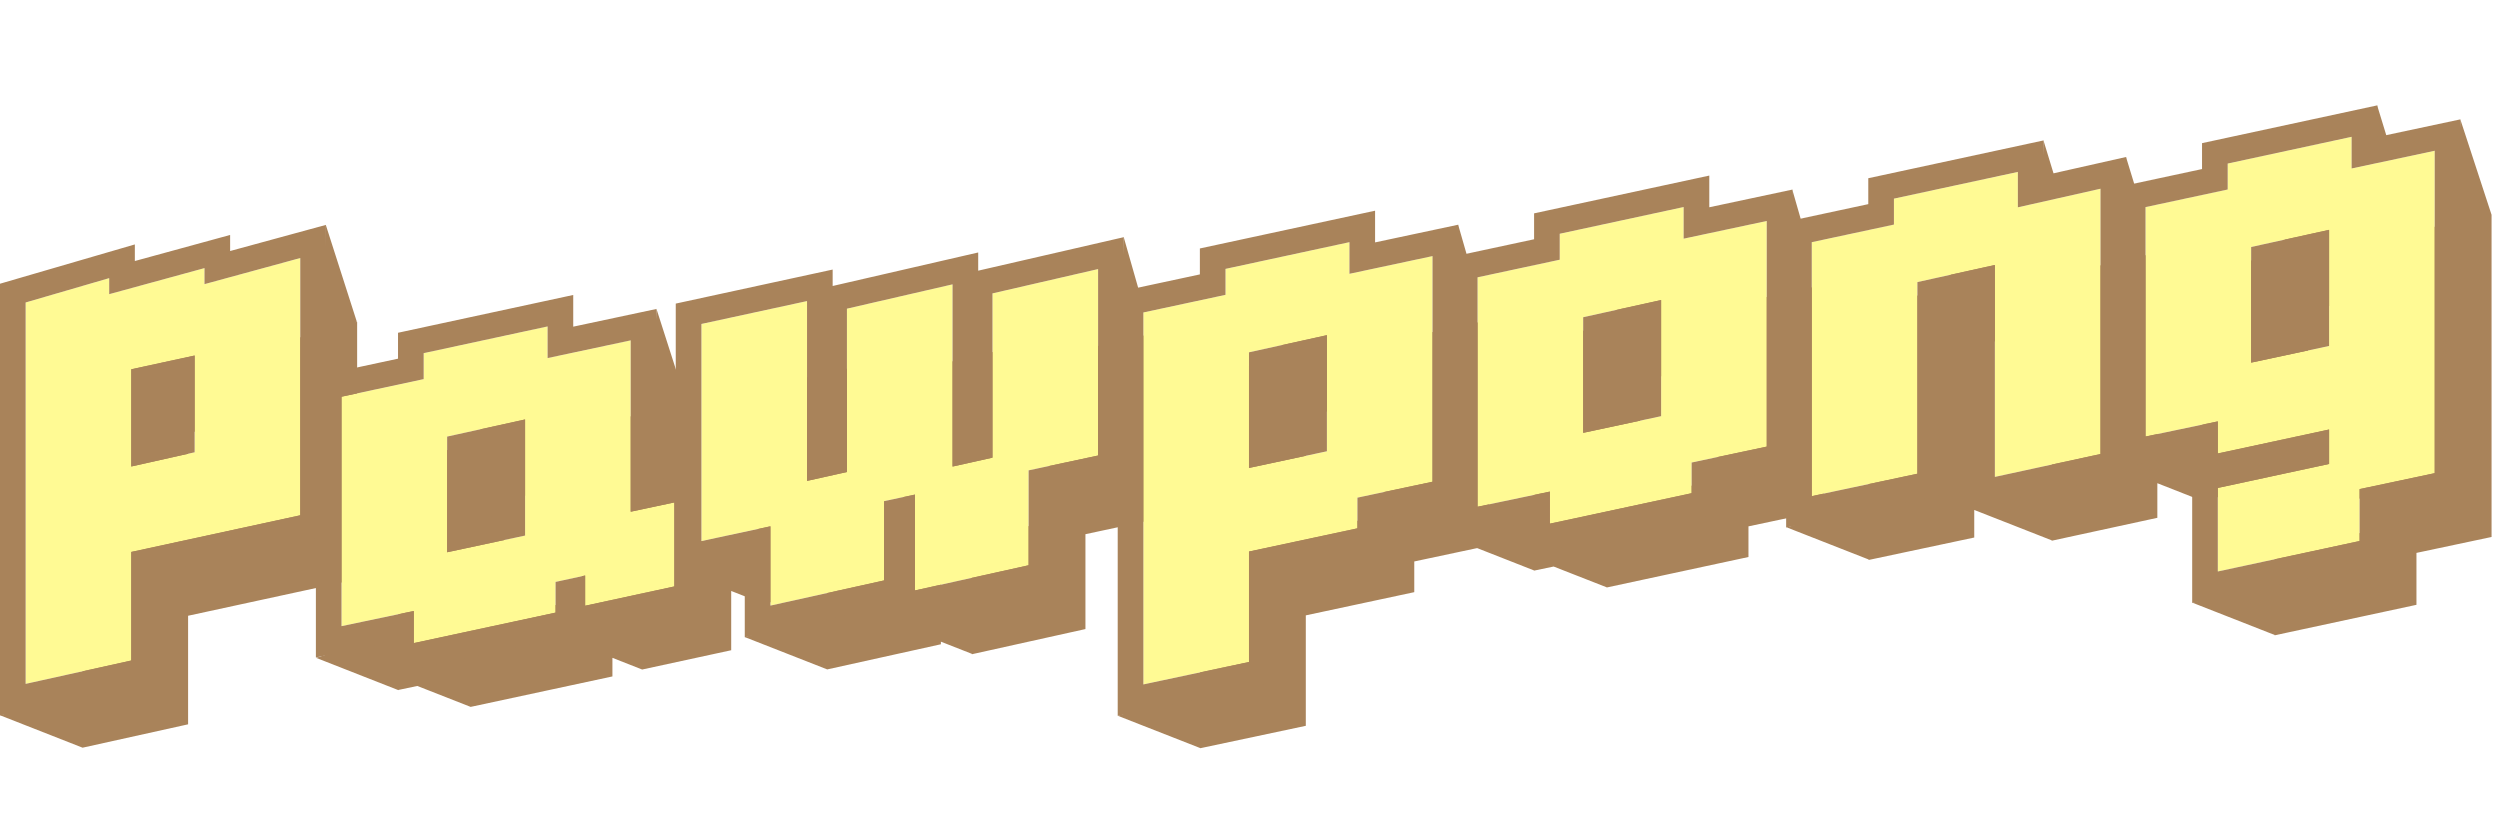
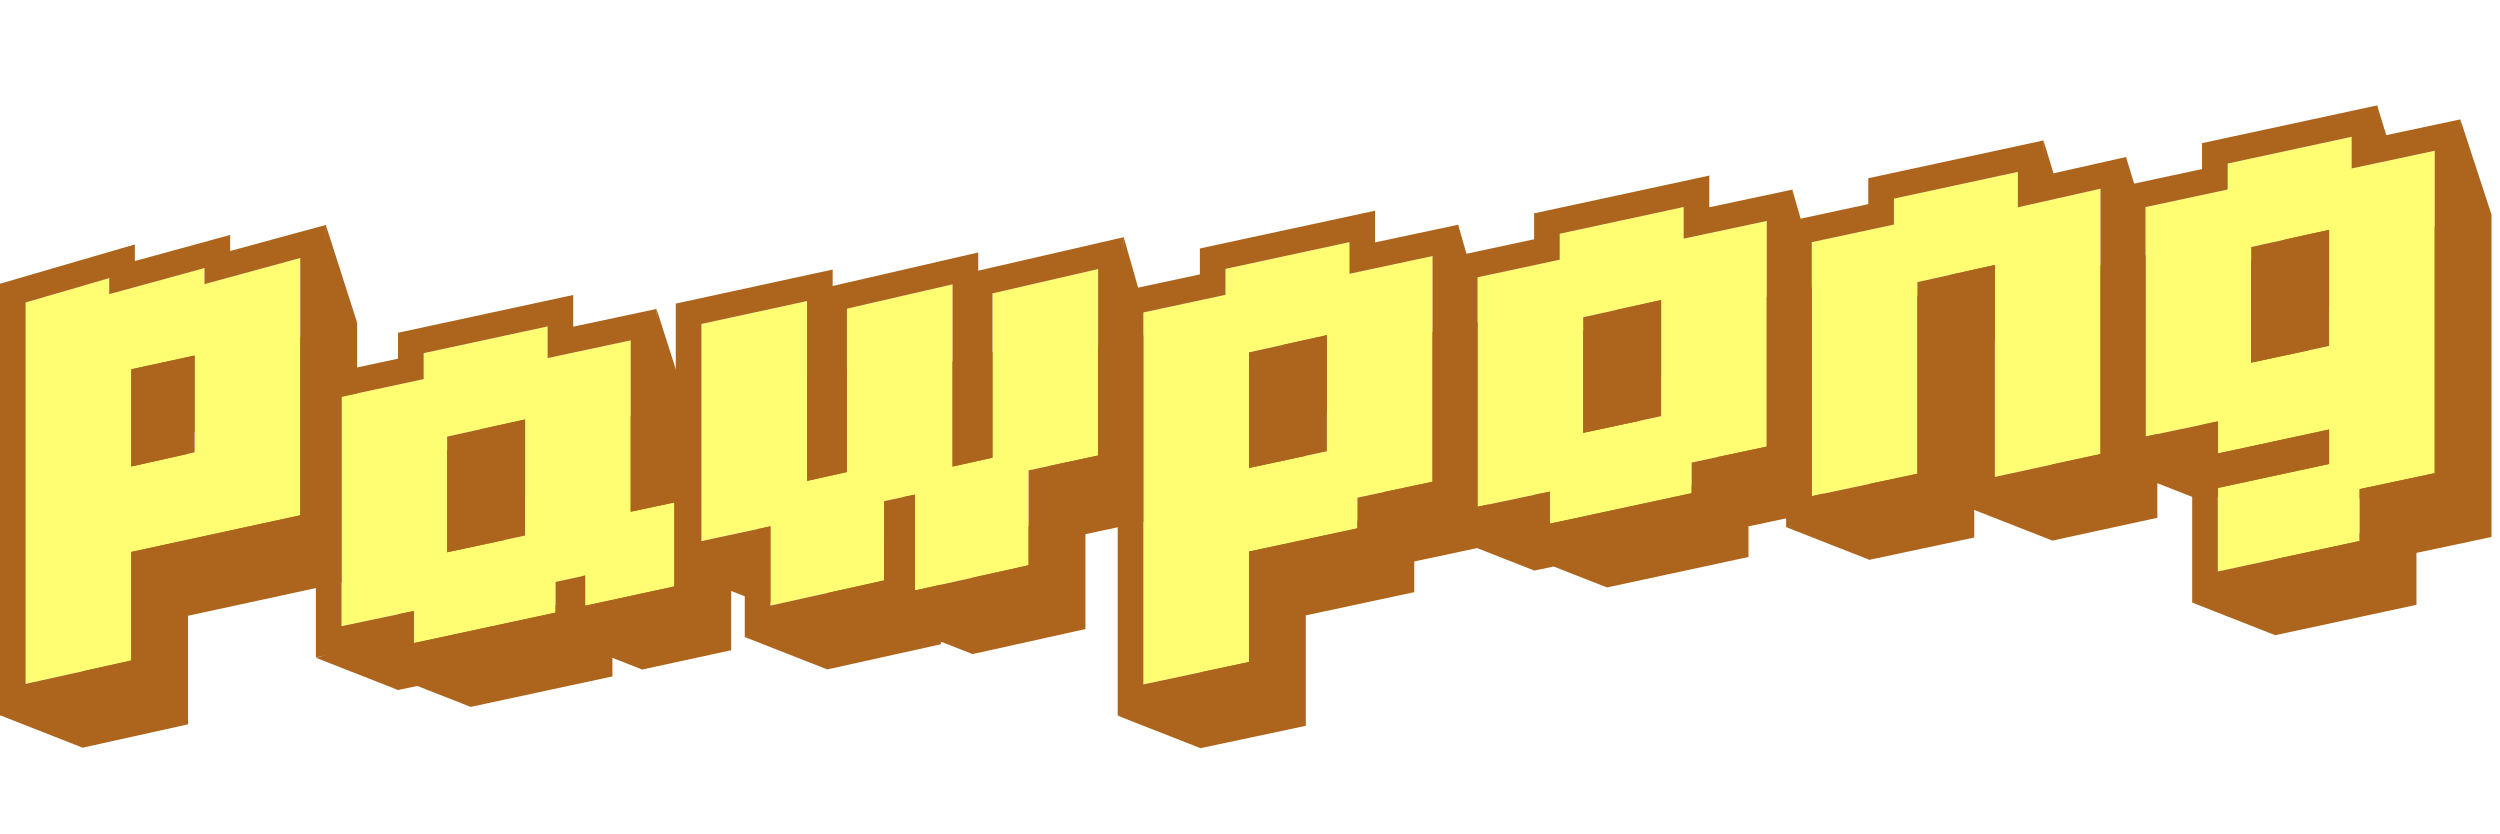
<svg xmlns="http://www.w3.org/2000/svg" width="96" height="32" viewBox="0 0 96 32" fill="none">
-   <path d="M69.545 9.79L68.844 11.187L70.026 10.936V19.6L67.141 20.212V21.389L61.697 22.56V22.553L59.66 21.755L58.927 21.908V21.913L56.722 21.047L54.308 21.56V22.739L50.143 23.63V27.871L46.088 28.732V28.726L42.924 27.486L46.088 26.495V14.449L49.242 13.773V12.776L54.002 11.75V12.964L55.846 12.571L55.991 8.623L56.714 11.139L56.014 12.536L57.192 12.285V20.224L58.922 19.682V13.1L62.076 12.425V11.427L66.836 10.401V11.616L68.677 11.223L68.822 7.273L69.545 9.79ZM13.702 12.354L13.643 12.378L13.714 12.359V22.238L7.223 23.645V27.814L3.168 28.712V28.71L0.005 27.468L3.168 26.478V14.066L6.377 13.13V13.747L10.036 12.746V13.362L12.359 12.727L12.511 8.638L13.702 12.354ZM43.935 11.854L43.189 13.05L44.349 12.783V19.942L41.681 20.513V24.156L37.319 25.123V25.107L36.13 24.64V24.74L31.767 25.705V25.706L28.603 24.465L31.766 23.473V22.661L29.117 23.229V21.92L28.994 23.052L28.078 22.693V24.969L24.653 25.711V25.697L24.652 25.707L23.517 25.261V25.975L18.076 27.144V27.146L16.025 26.341L15.302 26.493V26.503L12.137 25.261L15.297 24.272V17.685L18.452 17.009V16.012L23.211 14.986V16.201L25.06 15.806L25.206 11.853L26.383 15.525L26.402 15.521V21.631L29.117 20.782V14.891L33.173 14.011V20.918L34.705 20.576V14.303L38.761 13.37V20.367L40.294 20.024V13.716L43.001 13.092L43.148 9.096L43.935 11.854ZM95.673 8.24H95.676V20.62L92.792 21.231V23.225L87.347 24.396V24.383L84.19 23.144L87.347 22.156V21.187L91.521 20.267V18.944L87.347 19.864V18.631L84.571 19.213V17.475L84.388 19.163L82.842 18.555V19.884L78.786 20.764V20.749L75.811 19.582V20.641L71.755 21.503V21.484L68.615 20.253L71.755 19.269V11.751L74.91 11.075V10.078L79.669 9.052V10.412L82.842 9.698V17.415L84.571 16.874V10.404L87.726 9.728V8.731L92.485 7.706V8.92L94.331 8.526L94.476 4.582L95.673 8.24ZM19.353 19.216V23.657L22.346 23.016V18.557L19.353 19.216ZM36.13 21.695V23.256L37.319 22.884V21.443L36.13 21.695ZM26.402 22.101L26.51 22.078L26.402 22.035V22.101ZM50.143 15.98V20.422L53.136 19.78V15.321L50.143 15.98ZM7.223 16.631V20.364L9.657 19.819V16.102L7.223 16.631ZM75.811 13.283V19.451L78.786 18.52V12.626L75.811 13.283ZM62.977 14.632V19.072L65.969 18.431V13.972L62.977 14.632ZM88.628 11.935V16.377L91.62 15.736V11.276L88.628 11.935ZM82.272 8.099L81.58 8.218L81.638 6.026L82.272 8.099ZM79.1 7.459L78.408 7.577L78.467 5.384L79.1 7.459ZM91.914 6.111L91.222 6.23L91.28 4.038L91.914 6.111Z" fill="#A9835A" style="fill:#A9835A;fill:color(display-p3 0.661 0.513 0.351);fill-opacity:1;" />
-   <path d="M82.388 16.763V7.953L85.543 7.277V6.28L90.302 5.255V6.469L93.493 5.789V18.17L90.609 18.781V20.775L85.164 21.945V18.737L89.437 17.816V16.493L85.164 17.413V16.181L82.388 16.763ZM86.444 13.926L89.437 13.285V8.826L86.444 9.485V13.926Z" fill="#FFFA94" style="fill:#FFFA94;fill:color(display-p3 1 0.98 0.579);fill-opacity:1;" />
-   <path d="M80.659 7.247V17.434L76.603 18.313V10.175L73.628 10.832V18.191L69.572 19.052V9.3L72.727 8.624V7.627L77.486 6.602V7.961L80.659 7.247Z" fill="#FFFA94" style="fill:#FFFA94;fill:color(display-p3 1 0.98 0.579);fill-opacity:1;" />
-   <path d="M56.738 19.459V10.649L59.893 9.973V8.976L64.652 7.95V9.165L67.843 8.485V17.15L64.959 17.761V18.939L59.514 20.109V18.877L56.738 19.459ZM60.794 16.622L63.787 15.981V11.522L60.794 12.181V16.622Z" fill="#FFFA94" style="fill:#FFFA94;fill:color(display-p3 1 0.98 0.579);fill-opacity:1;" />
-   <path d="M43.904 26.282V11.998L47.059 11.322V10.325L51.818 9.299V10.514L55.009 9.834V18.498L52.125 19.11V20.288L47.961 21.179V25.42L43.904 26.282ZM47.961 17.97L50.953 17.33V12.871L47.961 13.53V17.97Z" fill="#FFFA94" style="fill:#FFFA94;fill:color(display-p3 1 0.98 0.579);fill-opacity:1;" />
-   <path d="M26.934 20.779V12.441L30.99 11.561V18.467L32.522 18.125V11.853L36.578 10.919V17.916L38.11 17.574V11.266L42.166 10.332V17.492L39.498 18.062V21.706L35.136 22.672V18.992L33.946 19.244V22.289L29.584 23.255V20.21L26.934 20.779Z" fill="#FFFA94" style="fill:#FFFA94;fill:color(display-p3 1 0.98 0.579);fill-opacity:1;" />
-   <path d="M13.114 24.044V15.234L16.269 14.558V13.561L21.028 12.536V13.75L24.219 13.07V19.65L25.895 19.293V22.519L22.47 23.26V22.1L21.334 22.346V23.524L15.89 24.695V23.462L13.114 24.044ZM17.17 21.207L20.163 20.566V16.107L17.17 16.766V21.207Z" fill="#FFFA94" style="fill:#FFFA94;fill:color(display-p3 1 0.98 0.579);fill-opacity:1;" />
-   <path d="M5.04 25.364L0.984 26.261V11.615L4.193 10.68V11.296L7.853 10.295V10.911L11.53 9.909V19.787L5.04 21.195V25.364ZM5.04 17.914L7.474 17.368V13.652L5.04 14.18V17.914Z" fill="#FFFA94" style="fill:#FFFA94;fill:color(display-p3 1 0.98 0.579);fill-opacity:1;" />
-   <path d="M91.287 5.263L94.477 4.584V18.956L91.593 19.567V21.559L84.18 23.152V17.382L81.643 17.914V18.216L75.618 19.523V11.389L74.613 11.611V18.977L68.588 20.257V17.987L65.943 18.547V19.723L58.53 21.317V20.078L55.754 20.66V19.336L53.109 19.896V21.073L48.945 21.964V26.207L42.92 27.486V18.326L40.483 18.847V22.484L34.152 23.886V23.24L28.599 24.47V21.417L26.88 21.786V23.302L22.319 24.288V24.308L14.906 25.902V24.663L12.13 25.245V20.653L6.025 21.977V26.142L0 27.475V10.895L5.178 9.386V10.023L8.837 9.022V9.639L12.515 8.636V14.367L15.284 13.773V12.778L22.012 11.327V12.544L25.203 11.865V18.444L25.949 18.285V11.658L31.974 10.351V10.982L37.563 9.695V10.394L43.151 9.108V11.164L46.075 10.537V9.541L52.803 8.091V9.308L55.994 8.629V9.813L58.909 9.188V8.193L65.637 6.742V7.959L68.828 7.28V8.464L71.742 7.839V6.844L78.47 5.393V6.742L81.643 6.028V7.117L84.558 6.492V5.497L91.287 4.046V5.263ZM20.163 20.566L17.17 21.206V16.765L20.163 16.107V20.566ZM50.953 17.329L47.961 17.97V13.529L50.953 12.87V17.329ZM63.787 15.981L60.794 16.621V12.181L63.787 11.521V15.981ZM89.437 13.285L86.444 13.925V9.485L89.437 8.826V13.285ZM18.155 17.545V20L19.178 19.781V17.32L18.155 17.545ZM48.945 14.309V16.764L49.969 16.544V14.084L48.945 14.309ZM61.779 12.96V15.415L62.802 15.196V12.735L61.779 12.96ZM87.429 10.264V12.719L88.452 12.5V10.039L87.429 10.264ZM7.474 17.368L5.041 17.913V14.18L7.474 13.652V17.368ZM6.025 14.962V16.696L6.49 16.591V14.861L6.025 14.962ZM16.269 14.558L13.114 15.234V24.044L15.89 23.462V24.694L21.334 23.524V22.346L22.47 22.099V23.26L25.895 22.519V19.293L24.219 19.65V13.07L21.028 13.75V12.535L16.269 13.561V14.558ZM26.934 20.778L29.584 20.21V23.255L33.946 22.289V19.244L35.136 18.992V22.672L39.499 21.706V18.062L42.167 17.492V10.332L38.111 11.266V17.574L36.578 17.916V10.919L32.522 11.853V18.125L30.99 18.467V11.561L26.934 12.44V20.778ZM47.059 11.322L43.905 11.998V26.282L47.961 25.42V21.179L52.125 20.288V19.11L55.009 18.498V9.834L51.819 10.514V9.299L47.059 10.325V11.322ZM59.893 9.973L56.738 10.649V19.459L59.514 18.877V20.109L64.959 18.939V17.761L67.843 17.149V8.485L64.652 9.165V7.95L59.893 8.976V9.973ZM72.727 8.624L69.572 9.3V19.052L73.628 18.191V10.832L76.603 10.175V18.313L80.659 17.434V7.247L77.486 7.961V6.601L72.727 7.627V8.624ZM85.543 7.277L82.388 7.953V16.763L85.164 16.181V17.413L89.437 16.493V17.816L85.164 18.737V21.945L90.609 20.775V18.781L93.493 18.169V5.789L90.302 6.469V5.254L85.543 6.28V7.277ZM0.984 26.261L5.041 25.363V21.194L11.53 19.787V9.908L7.853 10.911V10.295L4.193 11.296V10.68L0.984 11.615V26.261Z" fill="#A9835A" style="fill:#A9835A;fill:color(display-p3 0.661 0.513 0.351);fill-opacity:1;" />
+   <path d="M69.545 9.79L68.844 11.187L70.026 10.936V19.6L67.141 20.212V21.389L61.697 22.56V22.553L59.66 21.755L58.926 21.908V21.913L56.722 21.047L54.308 21.56V22.739L50.143 23.63V27.871L46.088 28.732V28.726L42.924 27.486L46.088 26.495V14.449L49.242 13.773V12.776L54.002 11.75V12.964L55.846 12.571L55.991 8.623L56.714 11.139L56.013 12.536L57.192 12.285V20.224L58.922 19.682V13.1L62.076 12.425V11.427L66.836 10.401V11.616L68.677 11.223L68.822 7.273L69.545 9.79ZM13.702 12.354L13.643 12.378L13.714 12.359V22.238L7.223 23.645V27.814L3.168 28.712V28.71L0.005 27.468L3.168 26.478V14.066L6.377 13.13V13.747L10.036 12.746V13.362L12.359 12.727L12.511 8.638L13.702 12.354ZM43.935 11.854L43.189 13.05L44.349 12.783V19.942L41.681 20.513V24.156L37.319 25.123V25.107L36.13 24.64V24.74L31.767 25.705V25.706L28.603 24.465L31.766 23.473V22.661L29.117 23.229V21.92L28.994 23.052L28.078 22.693V24.969L24.653 25.711V25.697L24.652 25.707L23.517 25.261V25.975L18.076 27.144V27.146L16.025 26.341L15.302 26.493V26.503L12.137 25.261L15.297 24.272V17.685L18.452 17.009V16.012L23.211 14.986V16.201L25.06 15.806L25.206 11.853L26.383 15.525L26.402 15.521V21.631L29.117 20.782V14.891L33.173 14.011V20.918L34.705 20.576V14.303L38.761 13.37V20.367L40.294 20.024V13.716L43.001 13.092L43.148 9.096L43.935 11.854ZM95.673 8.24H95.675V20.62L92.792 21.231V23.225L87.347 24.396V24.383L84.19 23.144L87.347 22.156V21.187L91.521 20.267V18.944L87.347 19.864V18.631L84.571 19.213V17.475L84.388 19.163L82.842 18.555V19.884L78.786 20.764V20.749L75.811 19.582V20.641L71.755 21.503V21.484L68.615 20.253L71.755 19.269V11.751L74.91 11.075V10.078L79.669 9.052V10.412L82.842 9.698V17.415L84.571 16.874V10.404L87.726 9.728V8.731L92.485 7.706V8.92L94.331 8.526L94.476 4.582L95.673 8.24ZM19.353 19.216V23.657L22.346 23.016V18.557L19.353 19.216ZM36.13 21.695V23.256L37.319 22.884V21.443L36.13 21.695ZM26.402 22.101L26.509 22.078L26.402 22.035V22.101ZM50.143 15.98V20.422L53.136 19.78V15.321L50.143 15.98ZM7.223 16.631V20.364L9.657 19.819V16.102L7.223 16.631ZM75.811 13.283V19.451L78.786 18.52V12.626L75.811 13.283ZM62.977 14.632V19.072L65.969 18.431V13.972L62.977 14.632ZM88.628 11.935V16.377L91.62 15.736V11.276L88.628 11.935ZM82.272 8.099L81.58 8.218L81.638 6.026L82.272 8.099ZM79.1 7.459L78.408 7.577L78.467 5.384L79.1 7.459ZM91.914 6.111L91.221 6.23L91.28 4.038L91.914 6.111Z" fill="#AD651D" style="fill:#AD651D;fill:color(display-p3 0.678 0.396 0.114);fill-opacity:1;" />
+   <path d="M82.388 16.763V7.953L85.543 7.277V6.28L90.302 5.255V6.469L93.493 5.789V18.169L90.609 18.781V20.775L85.164 21.945V18.737L89.437 17.816V16.493L85.164 17.413V16.181L82.388 16.763ZM86.444 13.926L89.437 13.285V8.826L86.444 9.485V13.926Z" fill="#FFFE72" style="fill:#FFFE72;fill:color(display-p3 1 0.996 0.447);fill-opacity:1;" />
+   <path d="M80.659 7.247V17.434L76.603 18.313V10.175L73.628 10.832V18.191L69.572 19.052V9.3L72.727 8.624V7.627L77.486 6.602V7.961L80.659 7.247Z" fill="#FFFE72" style="fill:#FFFE72;fill:color(display-p3 1 0.996 0.447);fill-opacity:1;" />
+   <path d="M56.738 19.459V10.649L59.893 9.973V8.976L64.652 7.95V9.165L67.843 8.485V17.149L64.959 17.761V18.939L59.514 20.109V18.877L56.738 19.459ZM60.794 16.622L63.787 15.981V11.522L60.794 12.181V16.622Z" fill="#FFFE72" style="fill:#FFFE72;fill:color(display-p3 1 0.996 0.447);fill-opacity:1;" />
+   <path d="M43.904 26.282V11.998L47.059 11.322V10.325L51.818 9.299V10.514L55.009 9.834V18.498L52.125 19.11V20.288L47.961 21.179V25.42L43.904 26.282ZM47.961 17.97L50.953 17.33V12.87L47.961 13.53V17.97Z" fill="#FFFE72" style="fill:#FFFE72;fill:color(display-p3 1 0.996 0.447);fill-opacity:1;" />
+   <path d="M26.934 20.779V12.441L30.99 11.561V18.467L32.522 18.125V11.853L36.578 10.919V17.916L38.11 17.574V11.266L42.166 10.332V17.492L39.498 18.062V21.706L35.136 22.672V18.992L33.946 19.244V22.289L29.584 23.255V20.21L26.934 20.779Z" fill="#FFFE72" style="fill:#FFFE72;fill:color(display-p3 1 0.996 0.447);fill-opacity:1;" />
+   <path d="M13.114 24.044V15.234L16.269 14.558V13.561L21.028 12.536V13.75L24.219 13.07V19.65L25.895 19.293V22.519L22.47 23.26V22.1L21.334 22.346V23.524L15.89 24.695V23.462L13.114 24.044ZM17.17 21.207L20.163 20.566V16.107L17.17 16.766V21.207Z" fill="#FFFE72" style="fill:#FFFE72;fill:color(display-p3 1 0.996 0.447);fill-opacity:1;" />
+   <path d="M5.04 25.363L0.984 26.261V11.615L4.193 10.68V11.296L7.853 10.295V10.911L11.53 9.909V19.787L5.04 21.195V25.363ZM5.04 17.914L7.474 17.368V13.652L5.04 14.18V17.914Z" fill="#FFFE72" style="fill:#FFFE72;fill:color(display-p3 1 0.996 0.447);fill-opacity:1;" />
+   <path d="M91.287 5.263L94.477 4.584V18.956L91.593 19.567V21.559L84.18 23.152V17.382L81.643 17.914V18.216L75.618 19.523V11.389L74.613 11.611V18.977L68.588 20.257V17.987L65.943 18.547V19.723L58.53 21.317V20.078L55.754 20.66V19.336L53.109 19.896V21.073L48.945 21.964V26.207L42.92 27.486V18.326L40.483 18.847V22.484L34.152 23.886V23.24L28.599 24.47V21.417L26.88 21.786V23.302L22.319 24.288V24.308L14.906 25.902V24.663L12.13 25.245V20.653L6.025 21.977V26.142L0 27.475V10.895L5.178 9.386V10.023L8.837 9.022V9.639L12.515 8.636V14.367L15.284 13.773V12.778L22.012 11.327V12.544L25.203 11.865V18.444L25.949 18.285V11.658L31.974 10.351V10.982L37.563 9.695V10.394L43.151 9.108V11.164L46.075 10.537V9.541L52.803 8.091V9.308L55.994 8.629V9.813L58.909 9.188V8.193L65.637 6.742V7.959L68.828 7.28V8.464L71.742 7.839V6.844L78.47 5.393V6.742L81.643 6.028V7.117L84.558 6.492V5.497L91.287 4.046V5.263ZM20.163 20.566L17.17 21.206V16.765L20.163 16.107V20.566ZM50.953 17.329L47.961 17.97V13.529L50.953 12.87V17.329ZM63.787 15.981L60.794 16.621V12.181L63.787 11.521V15.981ZM89.437 13.285L86.444 13.925V9.485L89.437 8.826V13.285ZM18.155 17.545V20L19.178 19.781V17.32L18.155 17.545ZM48.945 14.309V16.764L49.969 16.544V14.084L48.945 14.309ZM61.779 12.96V15.415L62.802 15.196V12.735L61.779 12.96ZM87.429 10.264V12.719L88.452 12.5V10.039L87.429 10.264ZM7.474 17.368L5.041 17.913V14.18L7.474 13.652V17.368ZM6.025 14.962V16.696L6.49 16.591V14.861L6.025 14.962ZM16.269 14.558L13.114 15.234V24.044L15.89 23.462V24.694L21.334 23.524V22.346L22.47 22.099V23.26L25.895 22.519V19.293L24.219 19.65V13.07L21.028 13.75V12.535L16.269 13.561V14.558ZM26.934 20.778L29.584 20.21V23.255L33.946 22.289V19.244L35.136 18.992V22.672L39.499 21.706V18.062L42.167 17.492V10.332L38.111 11.266V17.574L36.578 17.916V10.919L32.522 11.853V18.125L30.99 18.467V11.561L26.934 12.44V20.778ZM47.059 11.322L43.905 11.998V26.282L47.961 25.42V21.179L52.125 20.288V19.11L55.009 18.498V9.834L51.819 10.514V9.299L47.059 10.325V11.322ZM59.893 9.973L56.738 10.649V19.459L59.514 18.877V20.109L64.959 18.939V17.761L67.843 17.149V8.485L64.652 9.165V7.95L59.893 8.976V9.973ZM72.727 8.624L69.572 9.3V19.052L73.628 18.191V10.832L76.603 10.175V18.313L80.659 17.434V7.247L77.486 7.961V6.601L72.727 7.627V8.624ZM85.543 7.277L82.388 7.953V16.763L85.164 16.181V17.413L89.437 16.493V17.816L85.164 18.737V21.945L90.609 20.775V18.781L93.493 18.169V5.789L90.302 6.469V5.254L85.543 6.28V7.277ZM0.984 26.261L5.041 25.363V21.194L11.53 19.787V9.908L7.853 10.911V10.295L4.193 11.296V10.68L0.984 11.615V26.261Z" fill="#AD651D" style="fill:#AD651D;fill:color(display-p3 0.678 0.396 0.114);fill-opacity:1;" />
</svg>
